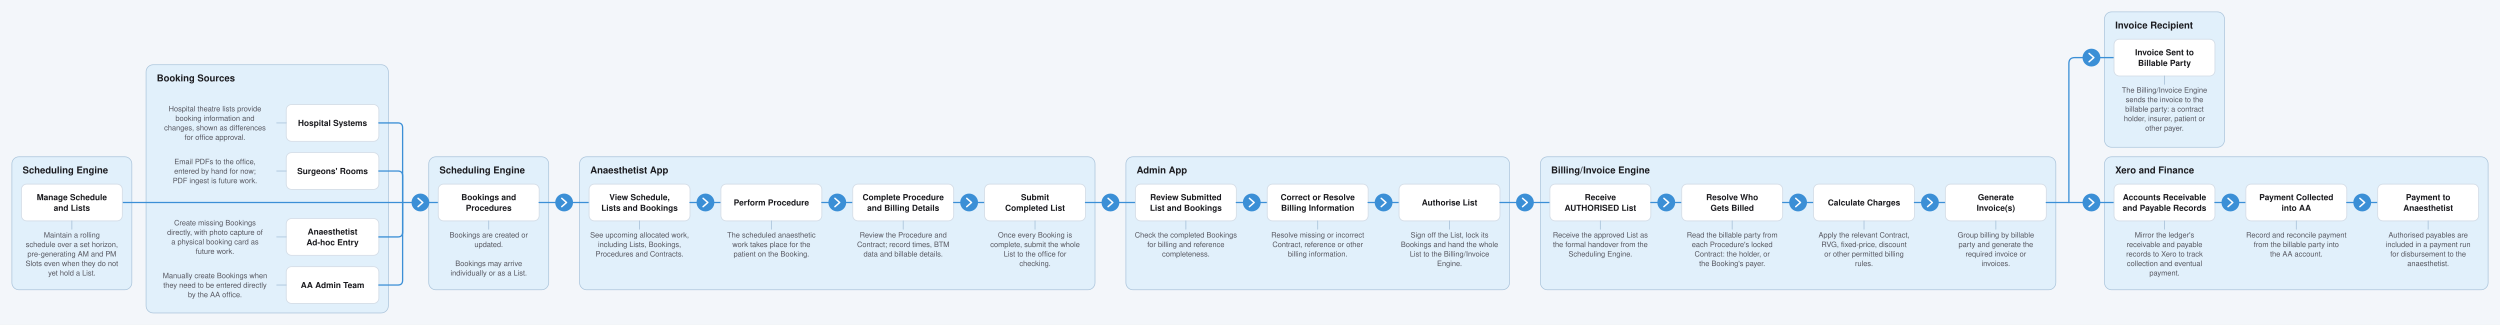
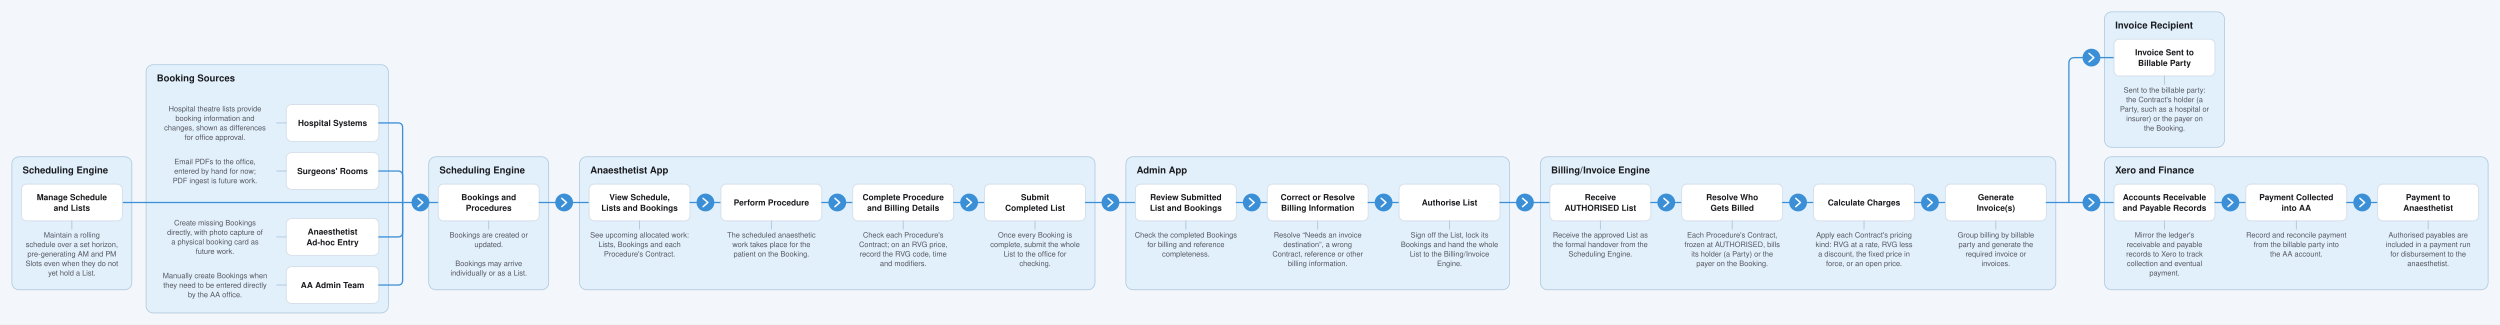
<svg xmlns="http://www.w3.org/2000/svg" viewBox="0 0 4210 547.0" width="4210" height="547.0" font-family="'Schibsted Grotesk', 'Helvetica Neue', Helvetica, Arial, sans-serif">
  <rect x="0" y="0" width="4210" height="547.0" rx="0" fill="#F3F6FA" />
  <rect id="scheduling-schedule" x="20" y="264" width="202" height="224" rx="12" fill="#E1F0FB" stroke="#A9C3DA" stroke-width="1.2" />
  <text x="38" y="292" font-size="16" font-weight="800" fill="#1B1B1F" text-anchor="start">Scheduling Engine</text>
  <rect id="booking-sources" x="246" y="109.0" width="408" height="418.0" rx="12" fill="#E1F0FB" stroke="#A9C3DA" stroke-width="1.2" />
  <text x="264" y="137.0" font-size="16" font-weight="800" fill="#1B1B1F" text-anchor="start">Booking Sources</text>
  <path d="M206 341.0 H678" stroke="#3B8FD6" stroke-width="2.2" fill="none" stroke-linecap="round" stroke-linejoin="round" />
  <g id="hospital-systems">
    <rect x="482" y="176.0" width="156" height="62" rx="9" fill="#FFFFFF" stroke="#D3DCE6" stroke-width="1.4" />
    <text x="560.0" y="212.04" font-size="14" font-weight="700" fill="#1B1B1F" text-anchor="middle">Hospital Systems</text>
    <text x="362.0" y="187.5" font-size="12.5" font-weight="400" fill="#55555E" text-anchor="middle">Hospital theatre lists provide</text>
    <text x="362.0" y="203.5" font-size="12.5" font-weight="400" fill="#55555E" text-anchor="middle">booking information and</text>
    <text x="362.0" y="219.5" font-size="12.5" font-weight="400" fill="#55555E" text-anchor="middle">changes, shown as differences</text>
    <text x="362.0" y="235.5" font-size="12.5" font-weight="400" fill="#55555E" text-anchor="middle">for office approval.</text>
    <path d="M466 207.0 H482" stroke="#A9C3DA" stroke-width="1.4" fill="none" stroke-linecap="round" stroke-linejoin="round" />
  </g>
  <path d="M638 207.0 H670 Q678 207.0 678 215.0 V341.0" stroke="#3B8FD6" stroke-width="2.2" fill="none" stroke-linecap="round" stroke-linejoin="round" />
  <g id="surgeons-rooms">
    <rect x="482" y="257.0" width="156" height="62" rx="9" fill="#FFFFFF" stroke="#D3DCE6" stroke-width="1.4" />
    <text x="560.0" y="293.04" font-size="14" font-weight="700" fill="#1B1B1F" text-anchor="middle">Surgeons' Rooms</text>
    <text x="362.0" y="276.5" font-size="12.5" font-weight="400" fill="#55555E" text-anchor="middle">Email PDFs to the office,</text>
    <text x="362.0" y="292.5" font-size="12.5" font-weight="400" fill="#55555E" text-anchor="middle">entered by hand for now;</text>
    <text x="362.0" y="308.5" font-size="12.5" font-weight="400" fill="#55555E" text-anchor="middle">PDF ingest is future work.</text>
    <path d="M466 288.0 H482" stroke="#A9C3DA" stroke-width="1.4" fill="none" stroke-linecap="round" stroke-linejoin="round" />
  </g>
  <path d="M638 288.0 H670 Q678 288.0 678 296.0 V341.0" stroke="#3B8FD6" stroke-width="2.2" fill="none" stroke-linecap="round" stroke-linejoin="round" />
  <g id="anaesthetist-entry">
    <rect x="482" y="368.0" width="156" height="62" rx="9" fill="#FFFFFF" stroke="#D3DCE6" stroke-width="1.4" />
    <text x="560.0" y="395.04" font-size="14" font-weight="700" fill="#1B1B1F" text-anchor="middle">Anaesthetist</text>
    <text x="560.0" y="413.04" font-size="14" font-weight="700" fill="#1B1B1F" text-anchor="middle">Ad-hoc Entry</text>
    <text x="362.0" y="379.5" font-size="12.5" font-weight="400" fill="#55555E" text-anchor="middle">Create missing Bookings</text>
    <text x="362.0" y="395.5" font-size="12.5" font-weight="400" fill="#55555E" text-anchor="middle">directly, with photo capture of</text>
    <text x="362.0" y="411.5" font-size="12.5" font-weight="400" fill="#55555E" text-anchor="middle">a physical booking card as</text>
    <text x="362.0" y="427.5" font-size="12.5" font-weight="400" fill="#55555E" text-anchor="middle">future work.</text>
    <path d="M466 399.0 H482" stroke="#A9C3DA" stroke-width="1.4" fill="none" stroke-linecap="round" stroke-linejoin="round" />
  </g>
  <path d="M638 399.0 H670 Q678 399.0 678 391.0 V341.0" stroke="#3B8FD6" stroke-width="2.2" fill="none" stroke-linecap="round" stroke-linejoin="round" />
  <g id="admin-entry">
    <rect x="482" y="449.0" width="156" height="62" rx="9" fill="#FFFFFF" stroke="#D3DCE6" stroke-width="1.4" />
    <text x="560.0" y="485.04" font-size="14" font-weight="700" fill="#1B1B1F" text-anchor="middle">AA Admin Team</text>
    <text x="362.0" y="468.5" font-size="12.5" font-weight="400" fill="#55555E" text-anchor="middle">Manually create Bookings when</text>
    <text x="362.0" y="484.5" font-size="12.5" font-weight="400" fill="#55555E" text-anchor="middle">they need to be entered directly</text>
    <text x="362.0" y="500.5" font-size="12.5" font-weight="400" fill="#55555E" text-anchor="middle">by the AA office.</text>
    <path d="M466 480.0 H482" stroke="#A9C3DA" stroke-width="1.4" fill="none" stroke-linecap="round" stroke-linejoin="round" />
  </g>
  <path d="M638 480.0 H670 Q678 480.0 678 472.0 V341.0" stroke="#3B8FD6" stroke-width="2.2" fill="none" stroke-linecap="round" stroke-linejoin="round" />
  <rect id="scheduling-bookings" x="722" y="264" width="202" height="224" rx="12" fill="#E1F0FB" stroke="#A9C3DA" stroke-width="1.2" />
  <text x="740" y="292" font-size="16" font-weight="800" fill="#1B1B1F" text-anchor="start">Scheduling Engine</text>
  <path d="M678 341.0 H738" stroke="#3B8FD6" stroke-width="2.2" fill="none" stroke-linecap="round" stroke-linejoin="round" />
  <circle cx="708.0" cy="341.0" r="15" fill="#3B8FD6" />
  <path d="M704.0 334.0 L712.0 341.0 L704.0 348.0" stroke="#FFFFFF" stroke-width="2.5" fill="none" stroke-linecap="round" stroke-linejoin="round" />
  <g id="schedule">
    <rect x="36" y="310" width="170" height="62" rx="9" fill="#FFFFFF" stroke="#D3DCE6" stroke-width="1.4" />
    <text x="121.0" y="337.04" font-size="14" font-weight="700" fill="#1B1B1F" text-anchor="middle">Manage Schedule</text>
    <text x="121.0" y="355.04" font-size="14" font-weight="700" fill="#1B1B1F" text-anchor="middle">and Lists</text>
    <path d="M121.0 372 V386" stroke="#A9C3DA" stroke-width="1.4" fill="none" stroke-linecap="round" stroke-linejoin="round" />
    <text x="121.0" y="400" font-size="12.5" font-weight="400" fill="#55555E" text-anchor="middle">Maintain a rolling</text>
    <text x="121.0" y="416" font-size="12.5" font-weight="400" fill="#55555E" text-anchor="middle">schedule over a set horizon,</text>
    <text x="121.0" y="432" font-size="12.5" font-weight="400" fill="#55555E" text-anchor="middle">pre-generating AM and PM</text>
    <text x="121.0" y="448" font-size="12.5" font-weight="400" fill="#55555E" text-anchor="middle">Slots even when they do not</text>
    <text x="121.0" y="464" font-size="12.5" font-weight="400" fill="#55555E" text-anchor="middle">yet hold a List.</text>
  </g>
  <g id="bookings">
    <rect x="738" y="310" width="170" height="62" rx="9" fill="#FFFFFF" stroke="#D3DCE6" stroke-width="1.4" />
    <text x="823.0" y="337.04" font-size="14" font-weight="700" fill="#1B1B1F" text-anchor="middle">Bookings and</text>
    <text x="823.0" y="355.04" font-size="14" font-weight="700" fill="#1B1B1F" text-anchor="middle">Procedures</text>
    <path d="M823.0 372 V386" stroke="#A9C3DA" stroke-width="1.4" fill="none" stroke-linecap="round" stroke-linejoin="round" />
    <text x="823.0" y="400" font-size="12.5" font-weight="400" fill="#55555E" text-anchor="middle">Bookings are created or</text>
    <text x="823.0" y="416" font-size="12.5" font-weight="400" fill="#55555E" text-anchor="middle">updated.</text>
    <text x="823.0" y="432" font-size="12.5" font-weight="400" fill="#55555E" text-anchor="middle" />
    <text x="823.0" y="448" font-size="12.5" font-weight="400" fill="#55555E" text-anchor="middle">Bookings may arrive</text>
    <text x="823.0" y="464" font-size="12.5" font-weight="400" fill="#55555E" text-anchor="middle">individually or as a List.</text>
  </g>
  <rect id="anaesthetist-app" x="976" y="264" width="868" height="224" rx="12" fill="#E1F0FB" stroke="#A9C3DA" stroke-width="1.2" />
  <text x="994" y="292" font-size="16" font-weight="800" fill="#1B1B1F" text-anchor="start">Anaesthetist App</text>
  <path d="M908 341.0 H992" stroke="#3B8FD6" stroke-width="2.2" fill="none" stroke-linecap="round" stroke-linejoin="round" />
  <circle cx="950.0" cy="341.0" r="15" fill="#3B8FD6" />
  <path d="M946.0 334.0 L954.0 341.0 L946.0 348.0" stroke="#FFFFFF" stroke-width="2.5" fill="none" stroke-linecap="round" stroke-linejoin="round" />
  <g id="view-schedule">
    <rect x="992" y="310" width="170" height="62" rx="9" fill="#FFFFFF" stroke="#D3DCE6" stroke-width="1.4" />
    <text x="1077.0" y="337.04" font-size="14" font-weight="700" fill="#1B1B1F" text-anchor="middle">View Schedule,</text>
    <text x="1077.0" y="355.04" font-size="14" font-weight="700" fill="#1B1B1F" text-anchor="middle">Lists and Bookings</text>
    <path d="M1077.0 372 V386" stroke="#A9C3DA" stroke-width="1.4" fill="none" stroke-linecap="round" stroke-linejoin="round" />
-     <text x="1077.0" y="400" font-size="12.5" font-weight="400" fill="#55555E" text-anchor="middle">See upcoming allocated work,</text>
-     <text x="1077.0" y="416" font-size="12.5" font-weight="400" fill="#55555E" text-anchor="middle">including Lists, Bookings,</text>
-     <text x="1077.0" y="432" font-size="12.5" font-weight="400" fill="#55555E" text-anchor="middle">Procedures and Contracts.</text>
+     <text x="1077.0" y="400" font-size="12.5" font-weight="400" fill="#55555E" text-anchor="middle">See upcoming allocated work:</text>
+     <text x="1077.0" y="416" font-size="12.5" font-weight="400" fill="#55555E" text-anchor="middle">Lists, Bookings and each</text>
+     <text x="1077.0" y="432" font-size="12.5" font-weight="400" fill="#55555E" text-anchor="middle">Procedure's Contract.</text>
  </g>
  <path d="M1162 341.0 H1214" stroke="#3B8FD6" stroke-width="2.2" fill="none" stroke-linecap="round" stroke-linejoin="round" />
  <circle cx="1188.0" cy="341.0" r="15" fill="#3B8FD6" />
  <path d="M1184.0 334.0 L1192.0 341.0 L1184.0 348.0" stroke="#FFFFFF" stroke-width="2.5" fill="none" stroke-linecap="round" stroke-linejoin="round" />
  <g id="perform">
    <rect x="1214" y="310" width="170" height="62" rx="9" fill="#FFFFFF" stroke="#D3DCE6" stroke-width="1.4" />
    <text x="1299.0" y="346.04" font-size="14" font-weight="700" fill="#1B1B1F" text-anchor="middle">Perform Procedure</text>
    <path d="M1299.0 372 V386" stroke="#A9C3DA" stroke-width="1.4" fill="none" stroke-linecap="round" stroke-linejoin="round" />
    <text x="1299.0" y="400" font-size="12.5" font-weight="400" fill="#55555E" text-anchor="middle">The scheduled anaesthetic</text>
    <text x="1299.0" y="416" font-size="12.5" font-weight="400" fill="#55555E" text-anchor="middle">work takes place for the</text>
    <text x="1299.0" y="432" font-size="12.5" font-weight="400" fill="#55555E" text-anchor="middle">patient on the Booking.</text>
  </g>
  <path d="M1384 341.0 H1436" stroke="#3B8FD6" stroke-width="2.2" fill="none" stroke-linecap="round" stroke-linejoin="round" />
  <circle cx="1410.0" cy="341.0" r="15" fill="#3B8FD6" />
  <path d="M1406.0 334.0 L1414.0 341.0 L1406.0 348.0" stroke="#FFFFFF" stroke-width="2.5" fill="none" stroke-linecap="round" stroke-linejoin="round" />
  <g id="complete">
    <rect x="1436" y="310" width="170" height="62" rx="9" fill="#FFFFFF" stroke="#D3DCE6" stroke-width="1.4" />
    <text x="1521.0" y="337.04" font-size="14" font-weight="700" fill="#1B1B1F" text-anchor="middle">Complete Procedure</text>
    <text x="1521.0" y="355.04" font-size="14" font-weight="700" fill="#1B1B1F" text-anchor="middle">and Billing Details</text>
    <path d="M1521.0 372 V386" stroke="#A9C3DA" stroke-width="1.4" fill="none" stroke-linecap="round" stroke-linejoin="round" />
-     <text x="1521.0" y="400" font-size="12.5" font-weight="400" fill="#55555E" text-anchor="middle">Review the Procedure and</text>
-     <text x="1521.0" y="416" font-size="12.5" font-weight="400" fill="#55555E" text-anchor="middle">Contract; record times, BTM</text>
-     <text x="1521.0" y="432" font-size="12.5" font-weight="400" fill="#55555E" text-anchor="middle">data and billable details.</text>
+     <text x="1521.0" y="400" font-size="12.5" font-weight="400" fill="#55555E" text-anchor="middle">Check each Procedure's</text>
+     <text x="1521.0" y="416" font-size="12.5" font-weight="400" fill="#55555E" text-anchor="middle">Contract; on an RVG price,</text>
+     <text x="1521.0" y="432" font-size="12.5" font-weight="400" fill="#55555E" text-anchor="middle">record the RVG code, time</text>
+     <text x="1521.0" y="448" font-size="12.5" font-weight="400" fill="#55555E" text-anchor="middle">and modifiers.</text>
  </g>
  <path d="M1606 341.0 H1658" stroke="#3B8FD6" stroke-width="2.2" fill="none" stroke-linecap="round" stroke-linejoin="round" />
  <circle cx="1632.0" cy="341.0" r="15" fill="#3B8FD6" />
  <path d="M1628.0 334.0 L1636.0 341.0 L1628.0 348.0" stroke="#FFFFFF" stroke-width="2.5" fill="none" stroke-linecap="round" stroke-linejoin="round" />
  <g id="submit">
    <rect x="1658" y="310" width="170" height="62" rx="9" fill="#FFFFFF" stroke="#D3DCE6" stroke-width="1.4" />
    <text x="1743.0" y="337.04" font-size="14" font-weight="700" fill="#1B1B1F" text-anchor="middle">Submit</text>
    <text x="1743.0" y="355.04" font-size="14" font-weight="700" fill="#1B1B1F" text-anchor="middle">Completed List</text>
    <path d="M1743.0 372 V386" stroke="#A9C3DA" stroke-width="1.4" fill="none" stroke-linecap="round" stroke-linejoin="round" />
    <text x="1743.0" y="400" font-size="12.5" font-weight="400" fill="#55555E" text-anchor="middle">Once every Booking is</text>
    <text x="1743.0" y="416" font-size="12.5" font-weight="400" fill="#55555E" text-anchor="middle">complete, submit the whole</text>
    <text x="1743.0" y="432" font-size="12.5" font-weight="400" fill="#55555E" text-anchor="middle">List to the office for</text>
    <text x="1743.0" y="448" font-size="12.5" font-weight="400" fill="#55555E" text-anchor="middle">checking.</text>
  </g>
  <rect id="admin-app" x="1896" y="264" width="646" height="224" rx="12" fill="#E1F0FB" stroke="#A9C3DA" stroke-width="1.2" />
  <text x="1914" y="292" font-size="16" font-weight="800" fill="#1B1B1F" text-anchor="start">Admin App</text>
  <path d="M1828 341.0 H1912" stroke="#3B8FD6" stroke-width="2.2" fill="none" stroke-linecap="round" stroke-linejoin="round" />
  <circle cx="1870.0" cy="341.0" r="15" fill="#3B8FD6" />
  <path d="M1866.0 334.0 L1874.0 341.0 L1866.0 348.0" stroke="#FFFFFF" stroke-width="2.5" fill="none" stroke-linecap="round" stroke-linejoin="round" />
  <g id="review">
    <rect x="1912" y="310" width="170" height="62" rx="9" fill="#FFFFFF" stroke="#D3DCE6" stroke-width="1.4" />
    <text x="1997.0" y="337.04" font-size="14" font-weight="700" fill="#1B1B1F" text-anchor="middle">Review Submitted</text>
    <text x="1997.0" y="355.04" font-size="14" font-weight="700" fill="#1B1B1F" text-anchor="middle">List and Bookings</text>
    <path d="M1997.0 372 V386" stroke="#A9C3DA" stroke-width="1.4" fill="none" stroke-linecap="round" stroke-linejoin="round" />
    <text x="1997.0" y="400" font-size="12.5" font-weight="400" fill="#55555E" text-anchor="middle">Check the completed Bookings</text>
    <text x="1997.0" y="416" font-size="12.5" font-weight="400" fill="#55555E" text-anchor="middle">for billing and reference</text>
    <text x="1997.0" y="432" font-size="12.5" font-weight="400" fill="#55555E" text-anchor="middle">completeness.</text>
  </g>
  <path d="M2082 341.0 H2134" stroke="#3B8FD6" stroke-width="2.2" fill="none" stroke-linecap="round" stroke-linejoin="round" />
  <circle cx="2108.0" cy="341.0" r="15" fill="#3B8FD6" />
  <path d="M2104.0 334.0 L2112.0 341.0 L2104.0 348.0" stroke="#FFFFFF" stroke-width="2.5" fill="none" stroke-linecap="round" stroke-linejoin="round" />
  <g id="correct">
    <rect x="2134" y="310" width="170" height="62" rx="9" fill="#FFFFFF" stroke="#D3DCE6" stroke-width="1.4" />
    <text x="2219.0" y="337.04" font-size="14" font-weight="700" fill="#1B1B1F" text-anchor="middle">Correct or Resolve</text>
    <text x="2219.0" y="355.04" font-size="14" font-weight="700" fill="#1B1B1F" text-anchor="middle">Billing Information</text>
    <path d="M2219.0 372 V386" stroke="#A9C3DA" stroke-width="1.4" fill="none" stroke-linecap="round" stroke-linejoin="round" />
-     <text x="2219.0" y="400" font-size="12.5" font-weight="400" fill="#55555E" text-anchor="middle">Resolve missing or incorrect</text>
-     <text x="2219.0" y="416" font-size="12.5" font-weight="400" fill="#55555E" text-anchor="middle">Contract, reference or other</text>
-     <text x="2219.0" y="432" font-size="12.5" font-weight="400" fill="#55555E" text-anchor="middle">billing information.</text>
+     <text x="2219.0" y="400" font-size="12.5" font-weight="400" fill="#55555E" text-anchor="middle">Resolve “Needs an invoice</text>
+     <text x="2219.0" y="416" font-size="12.5" font-weight="400" fill="#55555E" text-anchor="middle">destination”, a wrong</text>
+     <text x="2219.0" y="432" font-size="12.5" font-weight="400" fill="#55555E" text-anchor="middle">Contract, reference or other</text>
+     <text x="2219.0" y="448" font-size="12.5" font-weight="400" fill="#55555E" text-anchor="middle">billing information.</text>
  </g>
  <path d="M2304 341.0 H2356" stroke="#3B8FD6" stroke-width="2.2" fill="none" stroke-linecap="round" stroke-linejoin="round" />
  <circle cx="2330.0" cy="341.0" r="15" fill="#3B8FD6" />
  <path d="M2326.0 334.0 L2334.0 341.0 L2326.0 348.0" stroke="#FFFFFF" stroke-width="2.5" fill="none" stroke-linecap="round" stroke-linejoin="round" />
  <g id="authorise">
    <rect x="2356" y="310" width="170" height="62" rx="9" fill="#FFFFFF" stroke="#D3DCE6" stroke-width="1.4" />
    <text x="2441.0" y="346.04" font-size="14" font-weight="700" fill="#1B1B1F" text-anchor="middle">Authorise List</text>
    <path d="M2441.0 372 V386" stroke="#A9C3DA" stroke-width="1.4" fill="none" stroke-linecap="round" stroke-linejoin="round" />
    <text x="2441.0" y="400" font-size="12.5" font-weight="400" fill="#55555E" text-anchor="middle">Sign off the List, lock its</text>
    <text x="2441.0" y="416" font-size="12.5" font-weight="400" fill="#55555E" text-anchor="middle">Bookings and hand the whole</text>
    <text x="2441.0" y="432" font-size="12.5" font-weight="400" fill="#55555E" text-anchor="middle">List to the Billing/Invoice</text>
    <text x="2441.0" y="448" font-size="12.5" font-weight="400" fill="#55555E" text-anchor="middle">Engine.</text>
  </g>
  <rect id="billing-engine" x="2594" y="264" width="868" height="224" rx="12" fill="#E1F0FB" stroke="#A9C3DA" stroke-width="1.2" />
  <text x="2612" y="292" font-size="16" font-weight="800" fill="#1B1B1F" text-anchor="start">Billing/Invoice Engine</text>
  <path d="M2526 341.0 H2610" stroke="#3B8FD6" stroke-width="2.2" fill="none" stroke-linecap="round" stroke-linejoin="round" />
  <circle cx="2568.0" cy="341.0" r="15" fill="#3B8FD6" />
  <path d="M2564.0 334.0 L2572.0 341.0 L2564.0 348.0" stroke="#FFFFFF" stroke-width="2.5" fill="none" stroke-linecap="round" stroke-linejoin="round" />
  <g id="receive">
    <rect x="2610" y="310" width="170" height="62" rx="9" fill="#FFFFFF" stroke="#D3DCE6" stroke-width="1.4" />
    <text x="2695.0" y="337.04" font-size="14" font-weight="700" fill="#1B1B1F" text-anchor="middle">Receive</text>
    <text x="2695.0" y="355.04" font-size="14" font-weight="700" fill="#1B1B1F" text-anchor="middle">AUTHORISED List</text>
    <path d="M2695.0 372 V386" stroke="#A9C3DA" stroke-width="1.4" fill="none" stroke-linecap="round" stroke-linejoin="round" />
    <text x="2695.0" y="400" font-size="12.5" font-weight="400" fill="#55555E" text-anchor="middle">Receive the approved List as</text>
    <text x="2695.0" y="416" font-size="12.5" font-weight="400" fill="#55555E" text-anchor="middle">the formal handover from the</text>
    <text x="2695.0" y="432" font-size="12.5" font-weight="400" fill="#55555E" text-anchor="middle">Scheduling Engine.</text>
  </g>
  <path d="M2780 341.0 H2832" stroke="#3B8FD6" stroke-width="2.2" fill="none" stroke-linecap="round" stroke-linejoin="round" />
  <circle cx="2806.0" cy="341.0" r="15" fill="#3B8FD6" />
  <path d="M2802.0 334.0 L2810.0 341.0 L2802.0 348.0" stroke="#FFFFFF" stroke-width="2.5" fill="none" stroke-linecap="round" stroke-linejoin="round" />
  <g id="who-pays">
    <rect x="2832" y="310" width="170" height="62" rx="9" fill="#FFFFFF" stroke="#D3DCE6" stroke-width="1.4" />
    <text x="2917.0" y="337.04" font-size="14" font-weight="700" fill="#1B1B1F" text-anchor="middle">Resolve Who</text>
    <text x="2917.0" y="355.04" font-size="14" font-weight="700" fill="#1B1B1F" text-anchor="middle">Gets Billed</text>
    <path d="M2917.0 372 V386" stroke="#A9C3DA" stroke-width="1.4" fill="none" stroke-linecap="round" stroke-linejoin="round" />
-     <text x="2917.0" y="400" font-size="12.5" font-weight="400" fill="#55555E" text-anchor="middle">Read the billable party from</text>
-     <text x="2917.0" y="416" font-size="12.5" font-weight="400" fill="#55555E" text-anchor="middle">each Procedure's locked</text>
-     <text x="2917.0" y="432" font-size="12.5" font-weight="400" fill="#55555E" text-anchor="middle">Contract: the holder, or</text>
-     <text x="2917.0" y="448" font-size="12.5" font-weight="400" fill="#55555E" text-anchor="middle">the Booking's payer.</text>
+     <text x="2917.0" y="400" font-size="12.5" font-weight="400" fill="#55555E" text-anchor="middle">Each Procedure's Contract,</text>
+     <text x="2917.0" y="416" font-size="12.5" font-weight="400" fill="#55555E" text-anchor="middle">frozen at AUTHORISED, bills</text>
+     <text x="2917.0" y="432" font-size="12.5" font-weight="400" fill="#55555E" text-anchor="middle">its holder (a Party) or the</text>
+     <text x="2917.0" y="448" font-size="12.5" font-weight="400" fill="#55555E" text-anchor="middle">payer on the Booking.</text>
  </g>
  <path d="M3002 341.0 H3054" stroke="#3B8FD6" stroke-width="2.2" fill="none" stroke-linecap="round" stroke-linejoin="round" />
  <circle cx="3028.0" cy="341.0" r="15" fill="#3B8FD6" />
  <path d="M3024.0 334.0 L3032.0 341.0 L3024.0 348.0" stroke="#FFFFFF" stroke-width="2.5" fill="none" stroke-linecap="round" stroke-linejoin="round" />
  <g id="charges">
    <rect x="3054" y="310" width="170" height="62" rx="9" fill="#FFFFFF" stroke="#D3DCE6" stroke-width="1.4" />
    <text x="3139.0" y="346.04" font-size="14" font-weight="700" fill="#1B1B1F" text-anchor="middle">Calculate Charges</text>
    <path d="M3139.0 372 V386" stroke="#A9C3DA" stroke-width="1.4" fill="none" stroke-linecap="round" stroke-linejoin="round" />
-     <text x="3139.0" y="400" font-size="12.5" font-weight="400" fill="#55555E" text-anchor="middle">Apply the relevant Contract,</text>
-     <text x="3139.0" y="416" font-size="12.5" font-weight="400" fill="#55555E" text-anchor="middle">RVG, fixed-price, discount</text>
-     <text x="3139.0" y="432" font-size="12.5" font-weight="400" fill="#55555E" text-anchor="middle">or other permitted billing</text>
-     <text x="3139.0" y="448" font-size="12.5" font-weight="400" fill="#55555E" text-anchor="middle">rules.</text>
+     <text x="3139.0" y="400" font-size="12.5" font-weight="400" fill="#55555E" text-anchor="middle">Apply each Contract's pricing</text>
+     <text x="3139.0" y="416" font-size="12.5" font-weight="400" fill="#55555E" text-anchor="middle">kind: RVG at a rate, RVG less</text>
+     <text x="3139.0" y="432" font-size="12.5" font-weight="400" fill="#55555E" text-anchor="middle">a discount, the fixed price in</text>
+     <text x="3139.0" y="448" font-size="12.5" font-weight="400" fill="#55555E" text-anchor="middle">force, or an open price.</text>
  </g>
  <path d="M3224 341.0 H3276" stroke="#3B8FD6" stroke-width="2.2" fill="none" stroke-linecap="round" stroke-linejoin="round" />
  <circle cx="3250.0" cy="341.0" r="15" fill="#3B8FD6" />
  <path d="M3246.0 334.0 L3254.0 341.0 L3246.0 348.0" stroke="#FFFFFF" stroke-width="2.5" fill="none" stroke-linecap="round" stroke-linejoin="round" />
  <g id="generate">
    <rect x="3276" y="310" width="170" height="62" rx="9" fill="#FFFFFF" stroke="#D3DCE6" stroke-width="1.4" />
    <text x="3361.0" y="337.04" font-size="14" font-weight="700" fill="#1B1B1F" text-anchor="middle">Generate</text>
    <text x="3361.0" y="355.04" font-size="14" font-weight="700" fill="#1B1B1F" text-anchor="middle">Invoice(s)</text>
    <path d="M3361.0 372 V386" stroke="#A9C3DA" stroke-width="1.4" fill="none" stroke-linecap="round" stroke-linejoin="round" />
    <text x="3361.0" y="400" font-size="12.5" font-weight="400" fill="#55555E" text-anchor="middle">Group billing by billable</text>
    <text x="3361.0" y="416" font-size="12.5" font-weight="400" fill="#55555E" text-anchor="middle">party and generate the</text>
    <text x="3361.0" y="432" font-size="12.5" font-weight="400" fill="#55555E" text-anchor="middle">required invoice or</text>
    <text x="3361.0" y="448" font-size="12.5" font-weight="400" fill="#55555E" text-anchor="middle">invoices.</text>
  </g>
  <rect id="invoice-recipient" x="3544" y="20" width="202" height="228" rx="12" fill="#E1F0FB" stroke="#A9C3DA" stroke-width="1.2" />
  <text x="3562" y="48" font-size="16" font-weight="800" fill="#1B1B1F" text-anchor="start">Invoice Recipient</text>
  <rect id="xero-finance" x="3544" y="264" width="646" height="224" rx="12" fill="#E1F0FB" stroke="#A9C3DA" stroke-width="1.2" />
  <text x="3562" y="292" font-size="16" font-weight="800" fill="#1B1B1F" text-anchor="start">Xero and Finance</text>
  <path d="M3446 341.0 H3484 V107.0 Q3484 97.0 3494 97.0 H3560" stroke="#3B8FD6" stroke-width="2.2" fill="none" stroke-linecap="round" stroke-linejoin="round" />
  <path d="M3484 341.0 H3560" stroke="#3B8FD6" stroke-width="2.2" fill="none" stroke-linecap="round" stroke-linejoin="round" />
  <circle cx="3522.0" cy="341.0" r="15" fill="#3B8FD6" />
  <path d="M3518.0 334.0 L3526.0 341.0 L3518.0 348.0" stroke="#FFFFFF" stroke-width="2.5" fill="none" stroke-linecap="round" stroke-linejoin="round" />
  <circle cx="3522.0" cy="97.0" r="15" fill="#3B8FD6" />
  <path d="M3518.0 90.0 L3526.0 97.0 L3518.0 104.0" stroke="#FFFFFF" stroke-width="2.5" fill="none" stroke-linecap="round" stroke-linejoin="round" />
  <g id="invoice">
    <rect x="3560" y="66" width="170" height="62" rx="9" fill="#FFFFFF" stroke="#D3DCE6" stroke-width="1.4" />
    <text x="3645.0" y="93.04" font-size="14" font-weight="700" fill="#1B1B1F" text-anchor="middle">Invoice Sent to</text>
    <text x="3645.0" y="111.04" font-size="14" font-weight="700" fill="#1B1B1F" text-anchor="middle">Billable Party</text>
    <path d="M3645.0 128 V142" stroke="#A9C3DA" stroke-width="1.4" fill="none" stroke-linecap="round" stroke-linejoin="round" />
-     <text x="3645.0" y="156" font-size="12.5" font-weight="400" fill="#55555E" text-anchor="middle">The Billing/Invoice Engine</text>
-     <text x="3645.0" y="172" font-size="12.5" font-weight="400" fill="#55555E" text-anchor="middle">sends the invoice to the</text>
-     <text x="3645.0" y="188" font-size="12.5" font-weight="400" fill="#55555E" text-anchor="middle">billable party: a contract</text>
-     <text x="3645.0" y="204" font-size="12.5" font-weight="400" fill="#55555E" text-anchor="middle">holder, insurer, patient or</text>
-     <text x="3645.0" y="220" font-size="12.5" font-weight="400" fill="#55555E" text-anchor="middle">other payer.</text>
+     <text x="3645.0" y="156" font-size="12.5" font-weight="400" fill="#55555E" text-anchor="middle">Sent to the billable party:</text>
+     <text x="3645.0" y="172" font-size="12.5" font-weight="400" fill="#55555E" text-anchor="middle">the Contract's holder (a</text>
+     <text x="3645.0" y="188" font-size="12.5" font-weight="400" fill="#55555E" text-anchor="middle">Party, such as a hospital or</text>
+     <text x="3645.0" y="204" font-size="12.5" font-weight="400" fill="#55555E" text-anchor="middle">insurer) or the payer on</text>
+     <text x="3645.0" y="220" font-size="12.5" font-weight="400" fill="#55555E" text-anchor="middle">the Booking.</text>
  </g>
  <g id="ledger">
    <rect x="3560" y="310" width="170" height="62" rx="9" fill="#FFFFFF" stroke="#D3DCE6" stroke-width="1.4" />
    <text x="3645.0" y="337.04" font-size="14" font-weight="700" fill="#1B1B1F" text-anchor="middle">Accounts Receivable</text>
    <text x="3645.0" y="355.04" font-size="14" font-weight="700" fill="#1B1B1F" text-anchor="middle">and Payable Records</text>
    <path d="M3645.0 372 V386" stroke="#A9C3DA" stroke-width="1.4" fill="none" stroke-linecap="round" stroke-linejoin="round" />
    <text x="3645.0" y="400" font-size="12.5" font-weight="400" fill="#55555E" text-anchor="middle">Mirror the ledger's</text>
    <text x="3645.0" y="416" font-size="12.5" font-weight="400" fill="#55555E" text-anchor="middle">receivable and payable</text>
    <text x="3645.0" y="432" font-size="12.5" font-weight="400" fill="#55555E" text-anchor="middle">records to Xero to track</text>
    <text x="3645.0" y="448" font-size="12.5" font-weight="400" fill="#55555E" text-anchor="middle">collection and eventual</text>
    <text x="3645.0" y="464" font-size="12.5" font-weight="400" fill="#55555E" text-anchor="middle">payment.</text>
  </g>
  <path d="M3730 341.0 H3782" stroke="#3B8FD6" stroke-width="2.2" fill="none" stroke-linecap="round" stroke-linejoin="round" />
  <circle cx="3756.0" cy="341.0" r="15" fill="#3B8FD6" />
  <path d="M3752.0 334.0 L3760.0 341.0 L3752.0 348.0" stroke="#FFFFFF" stroke-width="2.5" fill="none" stroke-linecap="round" stroke-linejoin="round" />
  <g id="collected">
    <rect x="3782" y="310" width="170" height="62" rx="9" fill="#FFFFFF" stroke="#D3DCE6" stroke-width="1.4" />
    <text x="3867.0" y="337.04" font-size="14" font-weight="700" fill="#1B1B1F" text-anchor="middle">Payment Collected</text>
    <text x="3867.0" y="355.04" font-size="14" font-weight="700" fill="#1B1B1F" text-anchor="middle">into AA</text>
    <path d="M3867.0 372 V386" stroke="#A9C3DA" stroke-width="1.4" fill="none" stroke-linecap="round" stroke-linejoin="round" />
    <text x="3867.0" y="400" font-size="12.5" font-weight="400" fill="#55555E" text-anchor="middle">Record and reconcile payment</text>
    <text x="3867.0" y="416" font-size="12.5" font-weight="400" fill="#55555E" text-anchor="middle">from the billable party into</text>
    <text x="3867.0" y="432" font-size="12.5" font-weight="400" fill="#55555E" text-anchor="middle">the AA account.</text>
  </g>
  <path d="M3952 341.0 H4004" stroke="#3B8FD6" stroke-width="2.2" fill="none" stroke-linecap="round" stroke-linejoin="round" />
  <circle cx="3978.0" cy="341.0" r="15" fill="#3B8FD6" />
  <path d="M3974.0 334.0 L3982.0 341.0 L3974.0 348.0" stroke="#FFFFFF" stroke-width="2.5" fill="none" stroke-linecap="round" stroke-linejoin="round" />
  <g id="anaesthetist-paid">
    <rect x="4004" y="310" width="170" height="62" rx="9" fill="#FFFFFF" stroke="#D3DCE6" stroke-width="1.4" />
    <text x="4089.0" y="337.04" font-size="14" font-weight="700" fill="#1B1B1F" text-anchor="middle">Payment to</text>
    <text x="4089.0" y="355.04" font-size="14" font-weight="700" fill="#1B1B1F" text-anchor="middle">Anaesthetist</text>
    <path d="M4089.0 372 V386" stroke="#A9C3DA" stroke-width="1.4" fill="none" stroke-linecap="round" stroke-linejoin="round" />
    <text x="4089.0" y="400" font-size="12.5" font-weight="400" fill="#55555E" text-anchor="middle">Authorised payables are</text>
    <text x="4089.0" y="416" font-size="12.5" font-weight="400" fill="#55555E" text-anchor="middle">included in a payment run</text>
    <text x="4089.0" y="432" font-size="12.5" font-weight="400" fill="#55555E" text-anchor="middle">for disbursement to the</text>
    <text x="4089.0" y="448" font-size="12.5" font-weight="400" fill="#55555E" text-anchor="middle">anaesthetist.</text>
  </g>
</svg>
